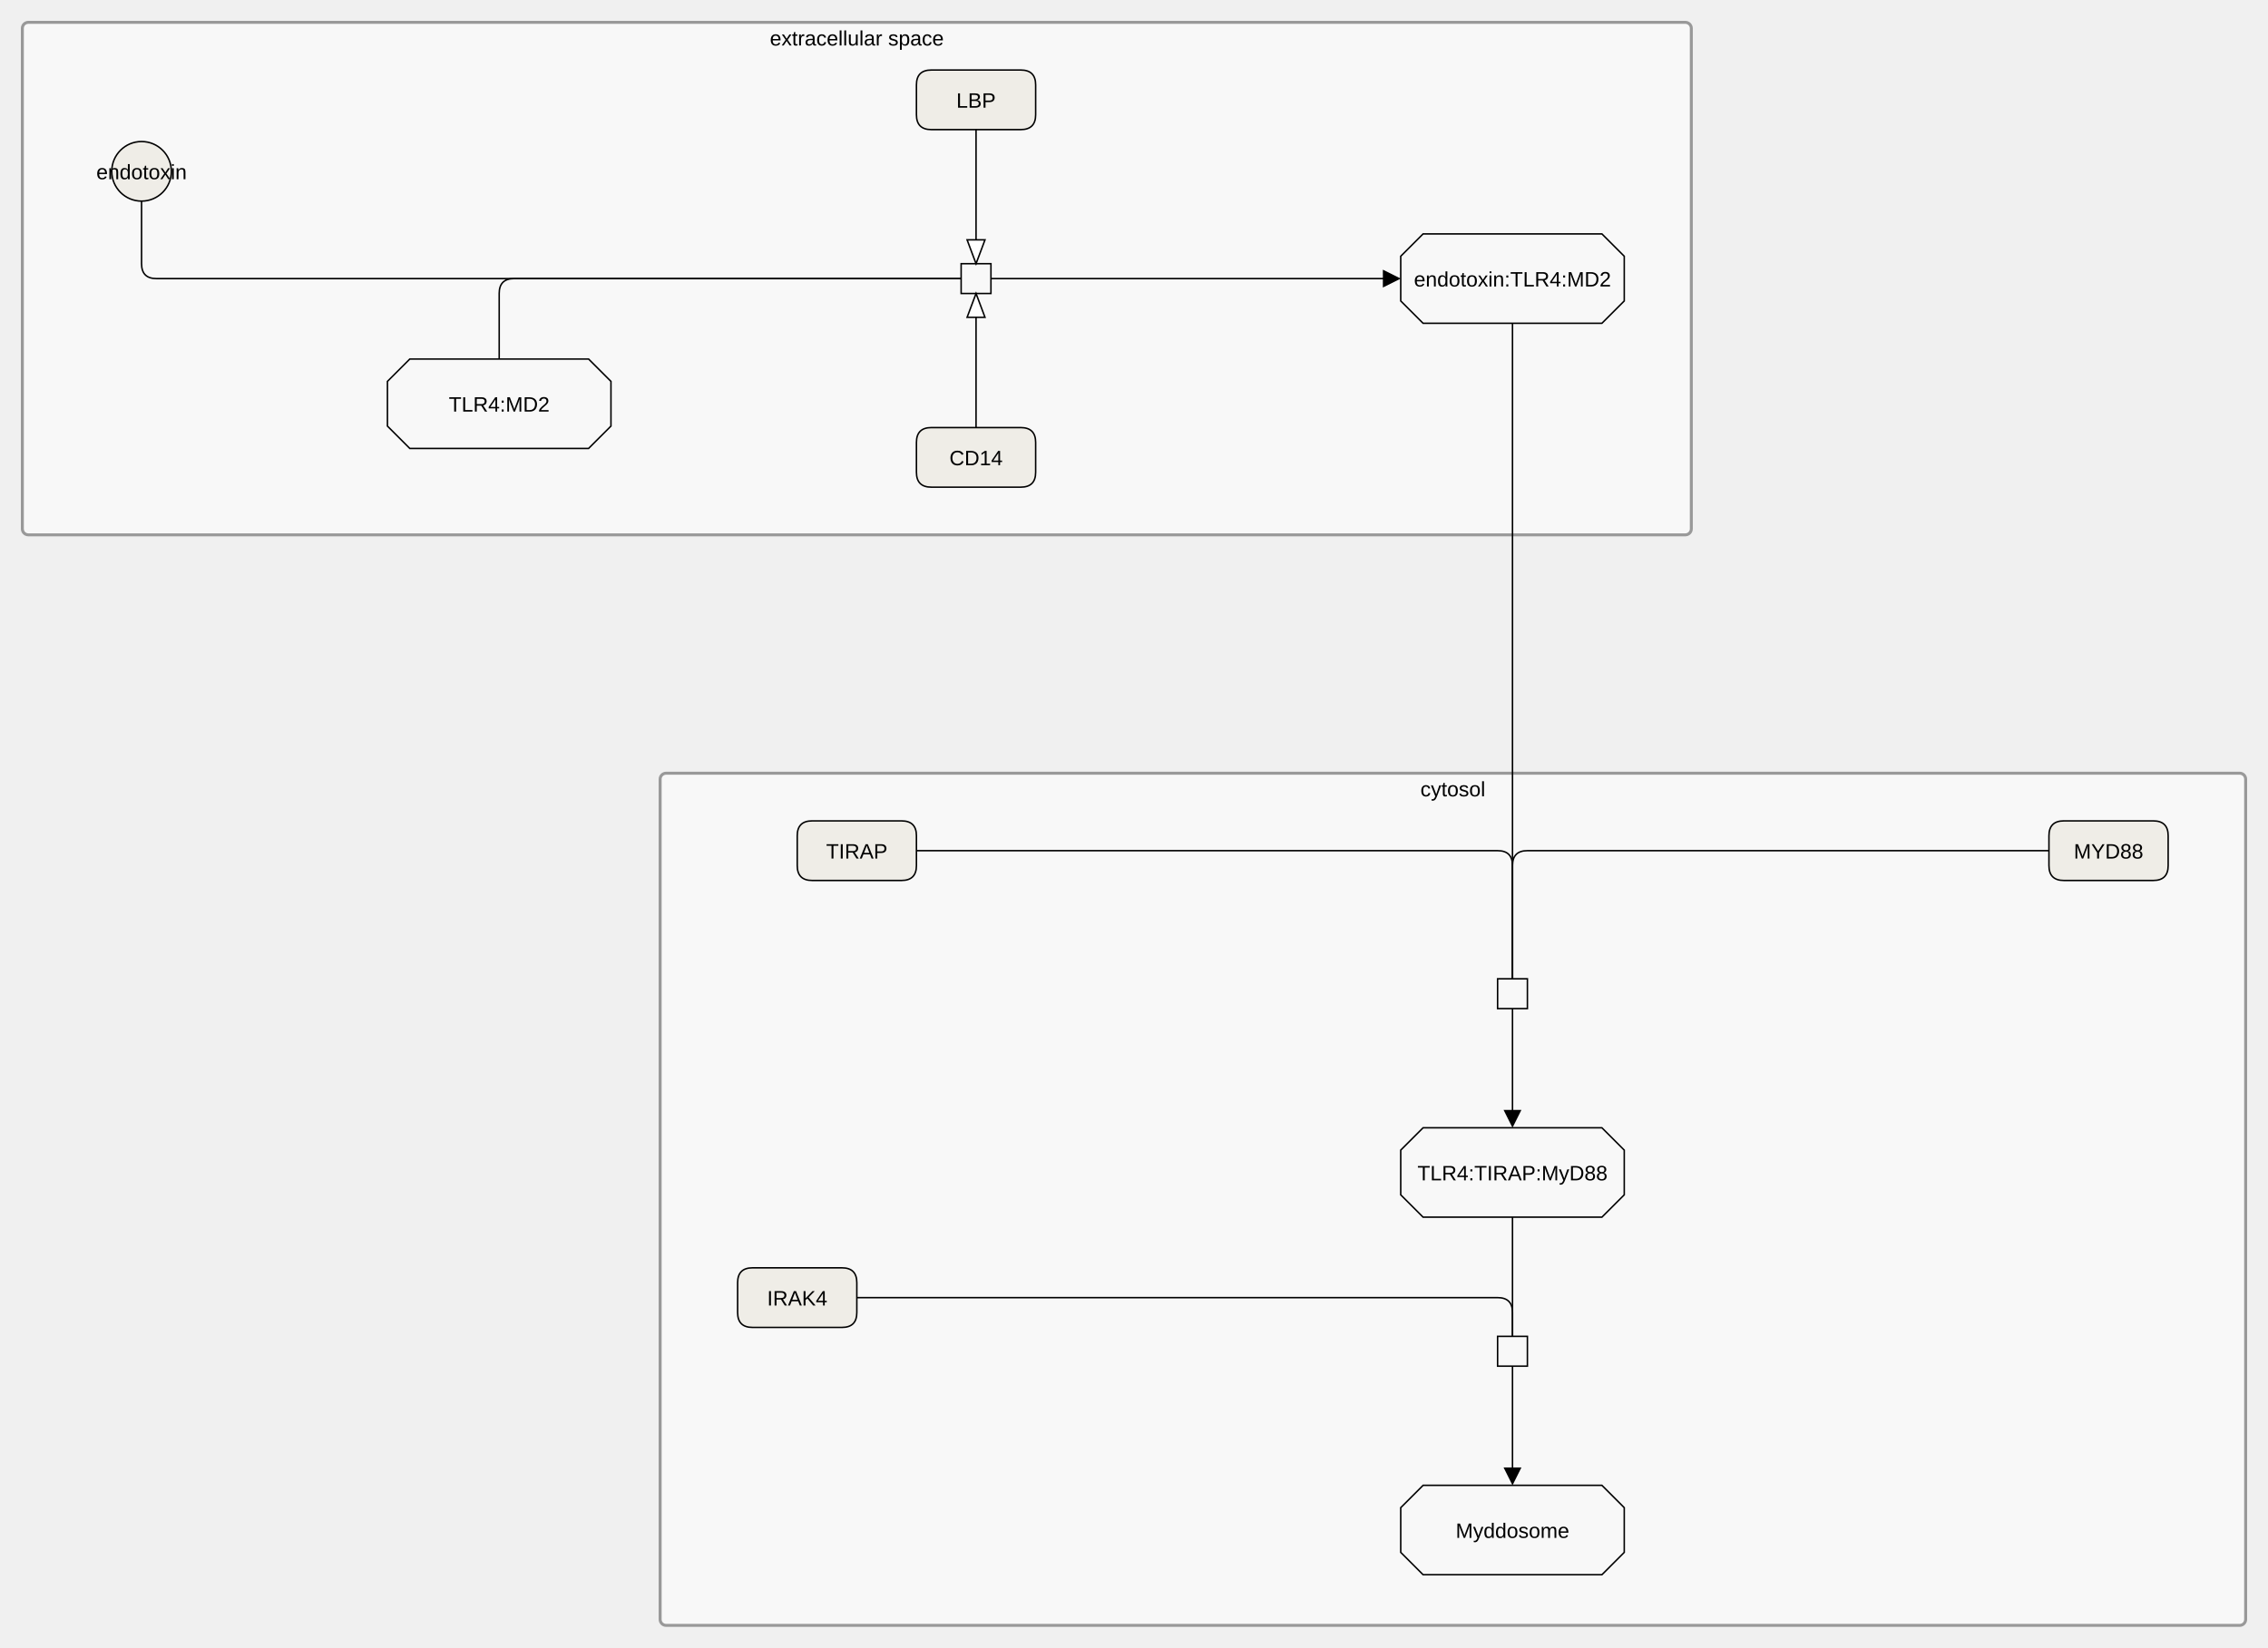
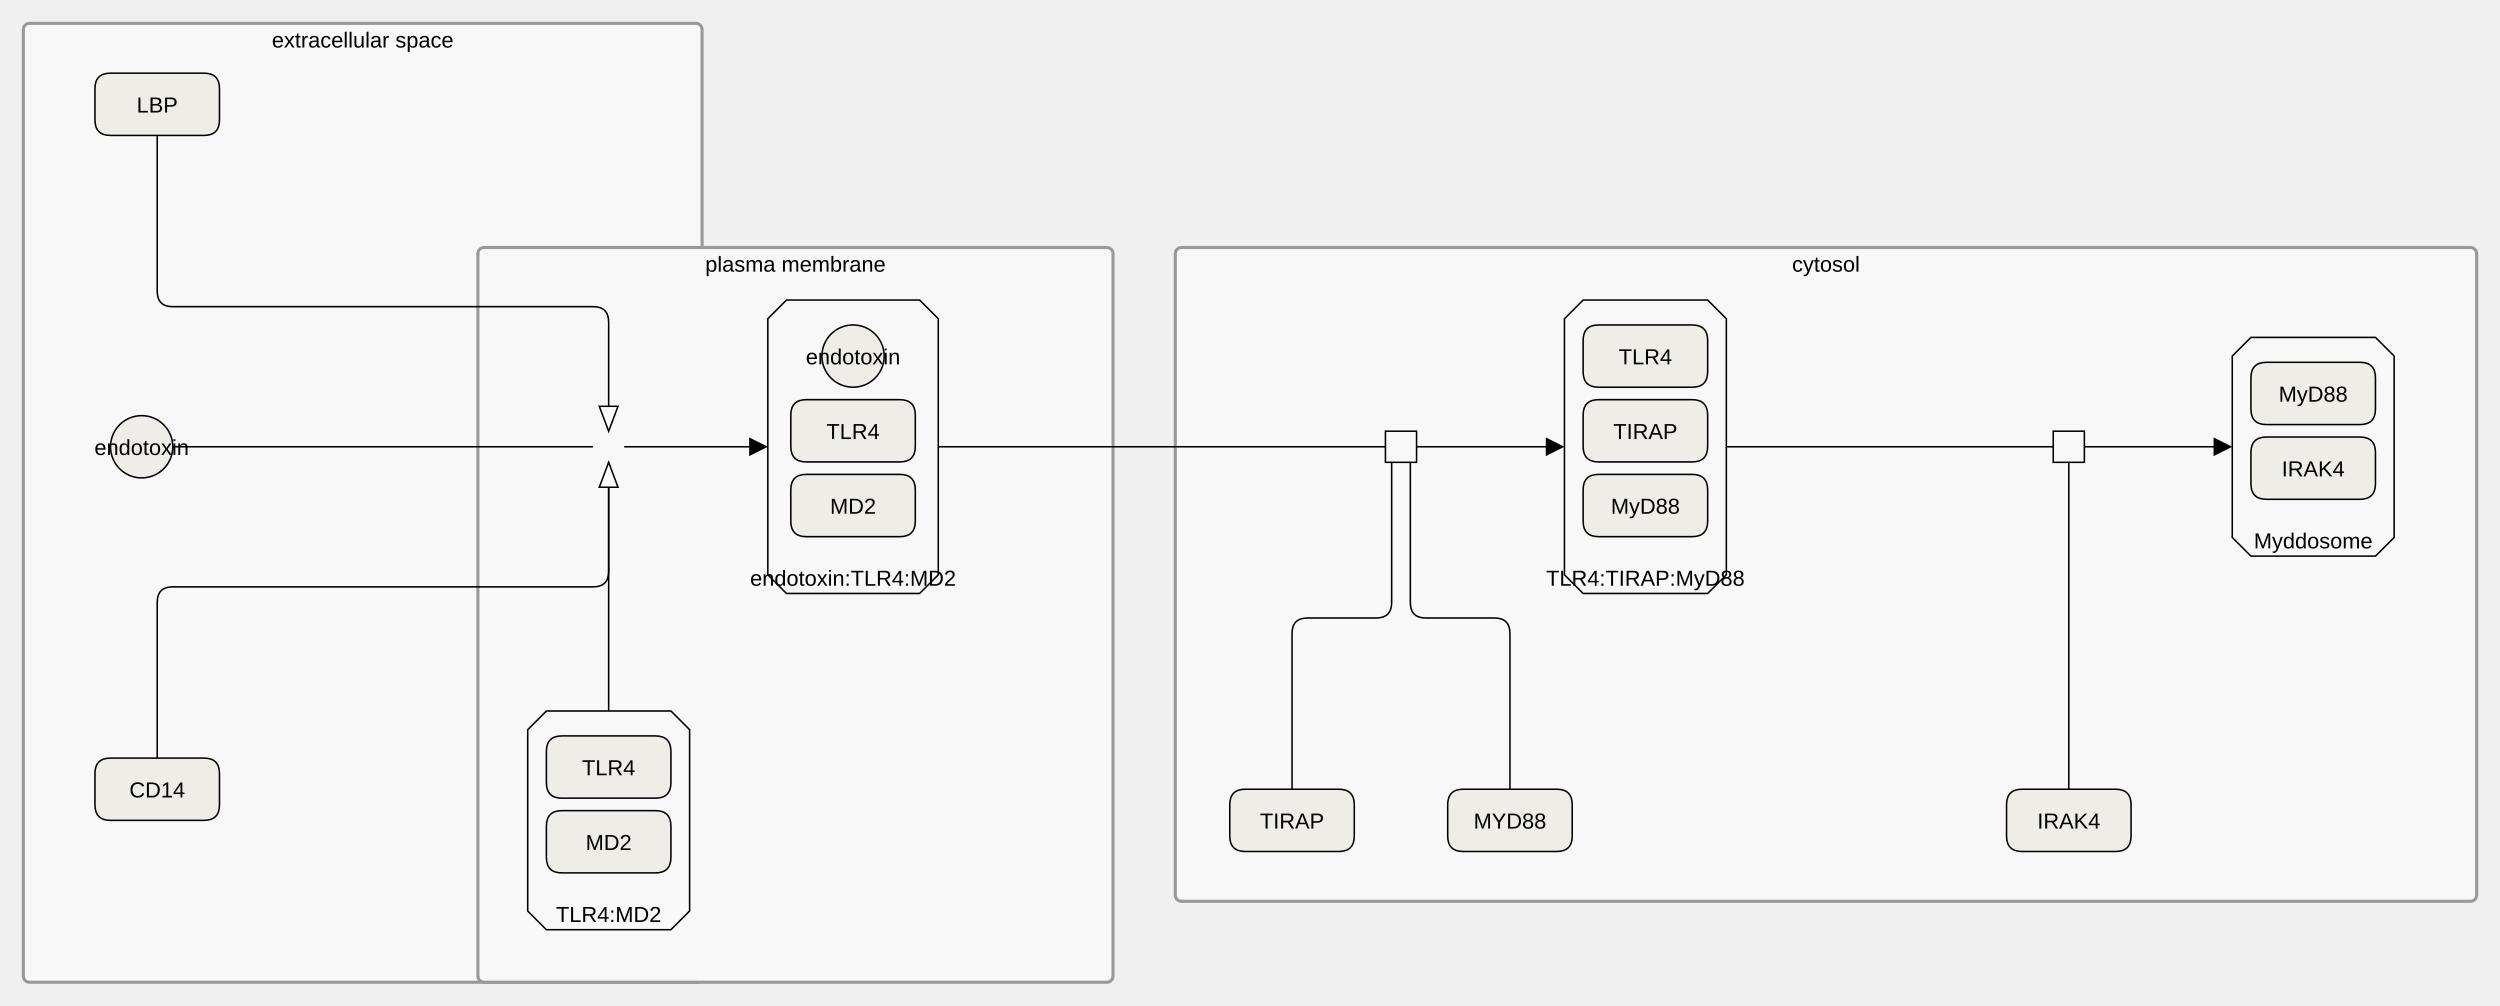
- <svg xmlns="http://www.w3.org/2000/svg" width="1522" height="1106" viewBox="0 0 1522 1106" stroke-linecap="butt" stroke-miterlimit="10">
-   <g transform="translate(-505,187)">
-     <path d="M520 -168 C520 -170.209 521.791 -172 524 -172 L1636 -172 C1638.209 -172 1640 -170.209 1640 -168 L1640 168 C1640 170.209 1638.209 172 1636 172 L524 172 C521.791 172 520 170.209 520 168 Z" fill="#F8F8F8" stroke="none" />
-     <path d="M520 -168 C520 -170.209 521.791 -172 524 -172 L1636 -172 C1638.209 -172 1640 -170.209 1640 -168 L1640 168 C1640 170.209 1638.209 172 1636 172 L524 172 C521.791 172 520 170.209 520 168 Z" fill="none" stroke="#999999" stroke-width="2" />
-     <text x="1080" y="-156.459" text-anchor="middle" font-family="'Dialog', Arial, Helvetica, sans-serif" font-size="14" fill="#000000" stroke="none" xml:space="preserve">extracellular space</text>
-     <path d="M580 -72 C580 -83.046 588.954 -92 600 -92 L600 -92 C611.046 -92 620 -83.046 620 -72 L620 -72 C620 -60.954 611.046 -52 600 -52 L600 -52 C588.954 -52 580 -60.954 580 -72 Z" fill="#EFEDE7" stroke="none" />
-     <path d="M580 -72 C580 -83.046 588.954 -92 600 -92 L600 -92 C611.046 -92 620 -83.046 620 -72 L620 -72 C620 -60.954 611.046 -52 600 -52 L600 -52 C588.954 -52 580 -60.954 580 -72 Z" fill="none" stroke="#000000" />
-     <text x="600" y="-66.709" text-anchor="middle" font-family="'Dialog', Arial, Helvetica, sans-serif" font-size="14" fill="#000000" stroke="none" xml:space="preserve">endotoxin</text>
-     <path d="M1120 -130 Q1120 -140 1130 -140 L1190 -140 Q1200 -140 1200 -130 L1200 -110 Q1200 -100 1190 -100 L1130 -100 Q1120 -100 1120 -110 Z" fill="#EFEDE7" stroke="none" />
-     <path d="M1120 -130 Q1120 -140 1130 -140 L1190 -140 Q1200 -140 1200 -130 L1200 -110 Q1200 -100 1190 -100 L1130 -100 Q1120 -100 1120 -110 Z" fill="none" stroke="#000000" />
-     <text x="1160" y="-114.709" text-anchor="middle" font-family="'Dialog', Arial, Helvetica, sans-serif" font-size="14" fill="#000000" stroke="none" xml:space="preserve">LBP</text>
-     <path d="M1120 110 Q1120 100 1130 100 L1190 100 Q1200 100 1200 110 L1200 130 Q1200 140 1190 140 L1130 140 Q1120 140 1120 130 Z" fill="#EFEDE7" stroke="none" />
-     <path d="M1120 110 Q1120 100 1130 100 L1190 100 Q1200 100 1200 110 L1200 130 Q1200 140 1190 140 L1130 140 Q1120 140 1120 130 Z" fill="none" stroke="#000000" />
-     <text x="1160" y="125.291" text-anchor="middle" font-family="'Dialog', Arial, Helvetica, sans-serif" font-size="14" fill="#000000" stroke="none" xml:space="preserve">CD14</text>
-     <path d="M780 54 L900 54 L915 69 L915 99 L900 114 L780 114 L765 99 L765 69 Z" fill="none" stroke="#000000" />
-     <text x="840" y="89.291" text-anchor="middle" font-family="'Dialog', Arial, Helvetica, sans-serif" font-size="14" fill="#000000" stroke="none" xml:space="preserve">TLR4:MD2</text>
-     <path d="M1460 -30 L1580 -30 L1595 -15 L1595 15 L1580 30 L1460 30 L1445 15 L1445 -15 Z" fill="none" stroke="#000000" />
-     <text x="1520" y="5.291" text-anchor="middle" font-family="'Dialog', Arial, Helvetica, sans-serif" font-size="14" fill="#000000" stroke="none" xml:space="preserve">endotoxin:TLR4:MD2</text>
-     <path d="M1150 -10 L1170 -10 L1170 10 L1150 10 Z" fill="none" stroke="#000000" />
-     <path d="M948 336 C948 333.791 949.791 332 952 332 L2008 332 C2010.209 332 2012 333.791 2012 336 L2012 900 C2012 902.209 2010.209 904 2008 904 L952 904 C949.791 904 948 902.209 948 900 Z" fill="#F8F8F8" stroke="none" />
-     <path d="M948 336 C948 333.791 949.791 332 952 332 L2008 332 C2010.209 332 2012 333.791 2012 336 L2012 900 C2012 902.209 2010.209 904 2008 904 L952 904 C949.791 904 948 902.209 948 900 Z" fill="none" stroke="#999999" stroke-width="2" />
-     <text x="1480" y="347.541" text-anchor="middle" font-family="'Dialog', Arial, Helvetica, sans-serif" font-size="14" fill="#000000" stroke="none" xml:space="preserve">cytosol</text>
-     <path d="M1040 374 Q1040 364 1050 364 L1110 364 Q1120 364 1120 374 L1120 394 Q1120 404 1110 404 L1050 404 Q1040 404 1040 394 Z" fill="#EFEDE7" stroke="none" />
-     <path d="M1040 374 Q1040 364 1050 364 L1110 364 Q1120 364 1120 374 L1120 394 Q1120 404 1110 404 L1050 404 Q1040 404 1040 394 Z" fill="none" stroke="#000000" />
-     <text x="1080" y="389.291" text-anchor="middle" font-family="'Dialog', Arial, Helvetica, sans-serif" font-size="14" fill="#000000" stroke="none" xml:space="preserve">TIRAP</text>
-     <path d="M1880 374 Q1880 364 1890 364 L1950 364 Q1960 364 1960 374 L1960 394 Q1960 404 1950 404 L1890 404 Q1880 404 1880 394 Z" fill="#EFEDE7" stroke="none" />
-     <path d="M1880 374 Q1880 364 1890 364 L1950 364 Q1960 364 1960 374 L1960 394 Q1960 404 1950 404 L1890 404 Q1880 404 1880 394 Z" fill="none" stroke="#000000" />
-     <text x="1920" y="389.291" text-anchor="middle" font-family="'Dialog', Arial, Helvetica, sans-serif" font-size="14" fill="#000000" stroke="none" xml:space="preserve">MYD88</text>
-     <path d="M1460 570 L1580 570 L1595 585 L1595 615 L1580 630 L1460 630 L1445 615 L1445 585 Z" fill="none" stroke="#000000" />
-     <text x="1520" y="605.291" text-anchor="middle" font-family="'Dialog', Arial, Helvetica, sans-serif" font-size="14" fill="#000000" stroke="none" xml:space="preserve">TLR4:TIRAP:MyD88</text>
-     <path d="M1000 674 Q1000 664 1010 664 L1070 664 Q1080 664 1080 674 L1080 694 Q1080 704 1070 704 L1010 704 Q1000 704 1000 694 Z" fill="#EFEDE7" stroke="none" />
-     <path d="M1000 674 Q1000 664 1010 664 L1070 664 Q1080 664 1080 674 L1080 694 Q1080 704 1070 704 L1010 704 Q1000 704 1000 694 Z" fill="none" stroke="#000000" />
-     <text x="1040" y="689.291" text-anchor="middle" font-family="'Dialog', Arial, Helvetica, sans-serif" font-size="14" fill="#000000" stroke="none" xml:space="preserve">IRAK4</text>
-     <path d="M1460 810 L1580 810 L1595 825 L1595 855 L1580 870 L1460 870 L1445 855 L1445 825 Z" fill="none" stroke="#000000" />
-     <text x="1520" y="845.291" text-anchor="middle" font-family="'Dialog', Arial, Helvetica, sans-serif" font-size="14" fill="#000000" stroke="none" xml:space="preserve">Myddosome</text>
-     <path d="M1510 470 L1530 470 L1530 490 L1510 490 Z" fill="none" stroke="#000000" />
-     <path d="M1510 710 L1530 710 L1530 730 L1510 730 Z" fill="none" stroke="#000000" />
-     <path d="M600 -52 L600 -10 Q600 0 610 0 L1150 0" fill="none" stroke="#000000" />
-     <path d="M840 54 L840 10 Q840 0 850 0 L1150 0" fill="none" stroke="#000000" />
-     <path d="M1170 0 L1434 0" fill="none" stroke="#000000" />
-     <path d="M1445 0 L1433 6 L1433 -6 Z" fill="#000000" stroke="none" />
-     <path d="M1160 -100 L1160 -25" fill="none" stroke="#000000" />
-     <path d="M1160 -10 L1154 -26 L1166 -26 Z" fill="white" stroke="#000000" />
-     <path d="M1160 100 L1160 25" fill="none" stroke="#000000" />
-     <path d="M1160 10 L1166 26 L1154 26 Z" fill="white" stroke="#000000" />
-     <path d="M1520 30 L1520 470" fill="none" stroke="#000000" />
-     <path d="M1120 384 L1510 384 Q1520 384 1520 394 L1520 470" fill="none" stroke="#000000" />
-     <path d="M1880 384 L1530 384 Q1520 384 1520 394 L1520 470" fill="none" stroke="#000000" />
-     <path d="M1520 490 L1520 559" fill="none" stroke="#000000" />
-     <path d="M1520 570 L1514 558 L1526 558 Z" fill="#000000" stroke="none" />
-     <path d="M1520 630 L1520 710" fill="none" stroke="#000000" />
-     <path d="M1080 684 L1510 684 Q1520 684 1520 694 L1520 710" fill="none" stroke="#000000" />
-     <path d="M1520 730 L1520 799" fill="none" stroke="#000000" />
-     <path d="M1520 810 L1514 798 L1526 798 Z" fill="#000000" stroke="none" />
+ <svg xmlns="http://www.w3.org/2000/svg" width="1606" height="646" viewBox="0 0 1606 646" stroke-linecap="butt" stroke-miterlimit="10">
+   <g transform="translate(-49,-153)">
+     <path d="M64 172 C64 169.791 65.791 168 68 168 L496 168 C498.209 168 500 169.791 500 172 L500 780 C500 782.209 498.209 784 496 784 L68 784 C65.791 784 64 782.209 64 780 Z" fill="#F8F8F8" stroke="none" />
+     <path d="M64 172 C64 169.791 65.791 168 68 168 L496 168 C498.209 168 500 169.791 500 172 L500 780 C500 782.209 498.209 784 496 784 L68 784 C65.791 784 64 782.209 64 780 Z" fill="none" stroke="#999999" stroke-width="2" />
+     <text x="282" y="183.541" text-anchor="middle" font-family="'Dialog', Arial, Helvetica, sans-serif" font-size="14" fill="#000000" stroke="none" xml:space="preserve">extracellular space</text>
+     <path d="M120 440 C120 428.954 128.954 420 140 420 L140 420 C151.046 420 160 428.954 160 440 L160 440 C160 451.046 151.046 460 140 460 L140 460 C128.954 460 120 451.046 120 440 Z" fill="#EFEDE7" stroke="none" />
+     <path d="M120 440 C120 428.954 128.954 420 140 420 L140 420 C151.046 420 160 428.954 160 440 L160 440 C160 451.046 151.046 460 140 460 L140 460 C128.954 460 120 451.046 120 440 Z" fill="none" stroke="#000000" />
+     <text x="140" y="445.291" text-anchor="middle" font-family="'Dialog', Arial, Helvetica, sans-serif" font-size="14" fill="#000000" stroke="none" xml:space="preserve">endotoxin</text>
+     <path d="M110 210 Q110 200 120 200 L180 200 Q190 200 190 210 L190 230 Q190 240 180 240 L120 240 Q110 240 110 230 Z" fill="#EFEDE7" stroke="none" />
+     <path d="M110 210 Q110 200 120 200 L180 200 Q190 200 190 210 L190 230 Q190 240 180 240 L120 240 Q110 240 110 230 Z" fill="none" stroke="#000000" />
+     <text x="150" y="225.291" text-anchor="middle" font-family="'Dialog', Arial, Helvetica, sans-serif" font-size="14" fill="#000000" stroke="none" xml:space="preserve">LBP</text>
+     <path d="M110 650 Q110 640 120 640 L180 640 Q190 640 190 650 L190 670 Q190 680 180 680 L120 680 Q110 680 110 670 Z" fill="#EFEDE7" stroke="none" />
+     <path d="M110 650 Q110 640 120 640 L180 640 Q190 640 190 650 L190 670 Q190 680 180 680 L120 680 Q110 680 110 670 Z" fill="none" stroke="#000000" />
+     <text x="150" y="665.291" text-anchor="middle" font-family="'Dialog', Arial, Helvetica, sans-serif" font-size="14" fill="#000000" stroke="none" xml:space="preserve">CD14</text>
+     <path d="M430 430 L450 430 L450 450 L430 450 Z" fill="none" stroke="#000000" />
+     <path d="M356 316 C356 313.791 357.791 312 360 312 L760 312 C762.209 312 764 313.791 764 316 L764 780 C764 782.209 762.209 784 760 784 L360 784 C357.791 784 356 782.209 356 780 Z" fill="#F8F8F8" stroke="none" />
+     <path d="M356 316 C356 313.791 357.791 312 360 312 L760 312 C762.209 312 764 313.791 764 316 L764 780 C764 782.209 762.209 784 760 784 L360 784 C357.791 784 356 782.209 356 780 Z" fill="none" stroke="#999999" stroke-width="2" />
+     <text x="560" y="327.541" text-anchor="middle" font-family="'Dialog', Arial, Helvetica, sans-serif" font-size="14" fill="#000000" stroke="none" xml:space="preserve">plasma membrane</text>
+     <path d="M400 609.75 L480 609.75 L492 621.75 L492 738.25 L480 750.25 L400 750.25 L388 738.25 L388 621.75 Z" fill="none" stroke="#000000" />
+     <text x="440" y="745.291" text-anchor="middle" font-family="'Dialog', Arial, Helvetica, sans-serif" font-size="14" fill="#000000" stroke="none" xml:space="preserve">TLR4:MD2</text>
+     <path d="M400 635.75 Q400 625.75 410 625.75 L470 625.75 Q480 625.75 480 635.75 L480 655.75 Q480 665.75 470 665.75 L410 665.75 Q400 665.75 400 655.75 Z" fill="#EFEDE7" stroke="none" />
+     <path d="M400 635.75 Q400 625.75 410 625.75 L470 625.75 Q480 625.75 480 635.75 L480 655.75 Q480 665.75 470 665.75 L410 665.75 Q400 665.75 400 655.75 Z" fill="none" stroke="#000000" />
+     <text x="440" y="651.041" text-anchor="middle" font-family="'Dialog', Arial, Helvetica, sans-serif" font-size="14" fill="#000000" stroke="none" xml:space="preserve">TLR4</text>
+     <path d="M400 683.75 Q400 673.75 410 673.75 L470 673.75 Q480 673.75 480 683.75 L480 703.75 Q480 713.75 470 713.75 L410 713.75 Q400 713.75 400 703.75 Z" fill="#EFEDE7" stroke="none" />
+     <path d="M400 683.75 Q400 673.75 410 673.75 L470 673.75 Q480 673.75 480 683.75 L480 703.75 Q480 713.75 470 713.75 L410 713.75 Q400 713.75 400 703.75 Z" fill="none" stroke="#000000" />
+     <text x="440" y="699.041" text-anchor="middle" font-family="'Dialog', Arial, Helvetica, sans-serif" font-size="14" fill="#000000" stroke="none" xml:space="preserve">MD2</text>
+     <path d="M554.25 345.75 L639.75 345.75 L651.75 357.75 L651.75 522.25 L639.75 534.25 L554.25 534.25 L542.25 522.25 L542.25 357.75 Z" fill="none" stroke="#000000" />
+     <text x="597" y="529.291" text-anchor="middle" font-family="'Dialog', Arial, Helvetica, sans-serif" font-size="14" fill="#000000" stroke="none" xml:space="preserve">endotoxin:TLR4:MD2</text>
+     <path d="M577 381.75 C577 370.704 585.954 361.75 597 361.75 L597 361.75 C608.046 361.75 617 370.704 617 381.75 L617 381.75 C617 392.796 608.046 401.75 597 401.75 L597 401.75 C585.954 401.75 577 392.796 577 381.75 Z" fill="#EFEDE7" stroke="none" />
+     <path d="M577 381.75 C577 370.704 585.954 361.75 597 361.75 L597 361.75 C608.046 361.75 617 370.704 617 381.75 L617 381.75 C617 392.796 608.046 401.75 597 401.75 L597 401.75 C585.954 401.75 577 392.796 577 381.75 Z" fill="none" stroke="#000000" />
+     <text x="597" y="387.041" text-anchor="middle" font-family="'Dialog', Arial, Helvetica, sans-serif" font-size="14" fill="#000000" stroke="none" xml:space="preserve">endotoxin</text>
+     <path d="M557 419.75 Q557 409.75 567 409.75 L627 409.75 Q637 409.75 637 419.75 L637 439.75 Q637 449.75 627 449.75 L567 449.75 Q557 449.75 557 439.75 Z" fill="#EFEDE7" stroke="none" />
+     <path d="M557 419.75 Q557 409.75 567 409.75 L627 409.75 Q637 409.75 637 419.75 L637 439.75 Q637 449.75 627 449.75 L567 449.75 Q557 449.75 557 439.75 Z" fill="none" stroke="#000000" />
+     <text x="597" y="435.041" text-anchor="middle" font-family="'Dialog', Arial, Helvetica, sans-serif" font-size="14" fill="#000000" stroke="none" xml:space="preserve">TLR4</text>
+     <path d="M557 467.75 Q557 457.75 567 457.75 L627 457.75 Q637 457.75 637 467.75 L637 487.75 Q637 497.75 627 497.75 L567 497.75 Q557 497.75 557 487.75 Z" fill="#EFEDE7" stroke="none" />
+     <path d="M557 467.75 Q557 457.75 567 457.75 L627 457.75 Q637 457.75 637 467.75 L637 487.75 Q637 497.75 627 497.75 L567 497.75 Q557 497.75 557 487.75 Z" fill="none" stroke="#000000" />
+     <text x="597" y="483.041" text-anchor="middle" font-family="'Dialog', Arial, Helvetica, sans-serif" font-size="14" fill="#000000" stroke="none" xml:space="preserve">MD2</text>
+     <path d="M804 316 C804 313.791 805.791 312 808 312 L1636 312 C1638.209 312 1640 313.791 1640 316 L1640 728 C1640 730.209 1638.209 732 1636 732 L808 732 C805.791 732 804 730.209 804 728 Z" fill="#F8F8F8" stroke="none" />
+     <path d="M804 316 C804 313.791 805.791 312 808 312 L1636 312 C1638.209 312 1640 313.791 1640 316 L1640 728 C1640 730.209 1638.209 732 1636 732 L808 732 C805.791 732 804 730.209 804 728 Z" fill="none" stroke="#999999" stroke-width="2" />
+     <text x="1222" y="327.541" text-anchor="middle" font-family="'Dialog', Arial, Helvetica, sans-serif" font-size="14" fill="#000000" stroke="none" xml:space="preserve">cytosol</text>
+     <path d="M839 670 Q839 660 849 660 L909 660 Q919 660 919 670 L919 690 Q919 700 909 700 L849 700 Q839 700 839 690 Z" fill="#EFEDE7" stroke="none" />
+     <path d="M839 670 Q839 660 849 660 L909 660 Q919 660 919 670 L919 690 Q919 700 909 700 L849 700 Q839 700 839 690 Z" fill="none" stroke="#000000" />
+     <text x="879" y="685.291" text-anchor="middle" font-family="'Dialog', Arial, Helvetica, sans-serif" font-size="14" fill="#000000" stroke="none" xml:space="preserve">TIRAP</text>
+     <path d="M979 670 Q979 660 989 660 L1049 660 Q1059 660 1059 670 L1059 690 Q1059 700 1049 700 L989 700 Q979 700 979 690 Z" fill="#EFEDE7" stroke="none" />
+     <path d="M979 670 Q979 660 989 660 L1049 660 Q1059 660 1059 670 L1059 690 Q1059 700 1049 700 L989 700 Q979 700 979 690 Z" fill="none" stroke="#000000" />
+     <text x="1019" y="685.291" text-anchor="middle" font-family="'Dialog', Arial, Helvetica, sans-serif" font-size="14" fill="#000000" stroke="none" xml:space="preserve">MYD88</text>
+     <path d="M1066 345.75 L1146 345.75 L1158 357.75 L1158 522.25 L1146 534.25 L1066 534.25 L1054 522.25 L1054 357.75 Z" fill="none" stroke="#000000" />
+     <text x="1106" y="529.291" text-anchor="middle" font-family="'Dialog', Arial, Helvetica, sans-serif" font-size="14" fill="#000000" stroke="none" xml:space="preserve">TLR4:TIRAP:MyD88</text>
+     <path d="M1066 371.75 Q1066 361.75 1076 361.75 L1136 361.75 Q1146 361.75 1146 371.75 L1146 391.75 Q1146 401.75 1136 401.75 L1076 401.75 Q1066 401.75 1066 391.75 Z" fill="#EFEDE7" stroke="none" />
+     <path d="M1066 371.75 Q1066 361.75 1076 361.75 L1136 361.75 Q1146 361.75 1146 371.75 L1146 391.75 Q1146 401.75 1136 401.75 L1076 401.75 Q1066 401.75 1066 391.75 Z" fill="none" stroke="#000000" />
+     <text x="1106" y="387.041" text-anchor="middle" font-family="'Dialog', Arial, Helvetica, sans-serif" font-size="14" fill="#000000" stroke="none" xml:space="preserve">TLR4</text>
+     <path d="M1066 419.75 Q1066 409.75 1076 409.75 L1136 409.75 Q1146 409.75 1146 419.75 L1146 439.75 Q1146 449.75 1136 449.75 L1076 449.75 Q1066 449.75 1066 439.75 Z" fill="#EFEDE7" stroke="none" />
+     <path d="M1066 419.75 Q1066 409.75 1076 409.75 L1136 409.75 Q1146 409.75 1146 419.75 L1146 439.75 Q1146 449.75 1136 449.75 L1076 449.75 Q1066 449.75 1066 439.75 Z" fill="none" stroke="#000000" />
+     <text x="1106" y="435.041" text-anchor="middle" font-family="'Dialog', Arial, Helvetica, sans-serif" font-size="14" fill="#000000" stroke="none" xml:space="preserve">TIRAP</text>
+     <path d="M1066 467.75 Q1066 457.75 1076 457.75 L1136 457.75 Q1146 457.75 1146 467.75 L1146 487.75 Q1146 497.75 1136 497.75 L1076 497.75 Q1066 497.75 1066 487.75 Z" fill="#EFEDE7" stroke="none" />
+     <path d="M1066 467.75 Q1066 457.75 1076 457.75 L1136 457.75 Q1146 457.75 1146 467.75 L1146 487.75 Q1146 497.75 1136 497.75 L1076 497.75 Q1066 497.75 1066 487.75 Z" fill="none" stroke="#000000" />
+     <text x="1106" y="483.041" text-anchor="middle" font-family="'Dialog', Arial, Helvetica, sans-serif" font-size="14" fill="#000000" stroke="none" xml:space="preserve">MyD88</text>
+     <path d="M1338 670 Q1338 660 1348 660 L1408 660 Q1418 660 1418 670 L1418 690 Q1418 700 1408 700 L1348 700 Q1338 700 1338 690 Z" fill="#EFEDE7" stroke="none" />
+     <path d="M1338 670 Q1338 660 1348 660 L1408 660 Q1418 660 1418 670 L1418 690 Q1418 700 1408 700 L1348 700 Q1338 700 1338 690 Z" fill="none" stroke="#000000" />
+     <text x="1378" y="685.291" text-anchor="middle" font-family="'Dialog', Arial, Helvetica, sans-serif" font-size="14" fill="#000000" stroke="none" xml:space="preserve">IRAK4</text>
+     <path d="M1495 369.75 L1575 369.75 L1587 381.75 L1587 498.25 L1575 510.25 L1495 510.25 L1483 498.25 L1483 381.75 Z" fill="none" stroke="#000000" />
+     <text x="1535" y="505.291" text-anchor="middle" font-family="'Dialog', Arial, Helvetica, sans-serif" font-size="14" fill="#000000" stroke="none" xml:space="preserve">Myddosome</text>
+     <path d="M1495 395.75 Q1495 385.75 1505 385.75 L1565 385.75 Q1575 385.75 1575 395.75 L1575 415.75 Q1575 425.75 1565 425.75 L1505 425.75 Q1495 425.75 1495 415.75 Z" fill="#EFEDE7" stroke="none" />
+     <path d="M1495 395.75 Q1495 385.75 1505 385.75 L1565 385.75 Q1575 385.75 1575 395.75 L1575 415.75 Q1575 425.75 1565 425.75 L1505 425.75 Q1495 425.75 1495 415.75 Z" fill="none" stroke="#000000" />
+     <text x="1535" y="411.041" text-anchor="middle" font-family="'Dialog', Arial, Helvetica, sans-serif" font-size="14" fill="#000000" stroke="none" xml:space="preserve">MyD88</text>
+     <path d="M1495 443.75 Q1495 433.75 1505 433.75 L1565 433.75 Q1575 433.75 1575 443.75 L1575 463.75 Q1575 473.75 1565 473.75 L1505 473.75 Q1495 473.75 1495 463.75 Z" fill="#EFEDE7" stroke="none" />
+     <path d="M1495 443.75 Q1495 433.75 1505 433.75 L1565 433.75 Q1575 433.75 1575 443.75 L1575 463.75 Q1575 473.75 1565 473.75 L1505 473.75 Q1495 473.75 1495 463.75 Z" fill="none" stroke="#000000" />
+     <text x="1535" y="459.041" text-anchor="middle" font-family="'Dialog', Arial, Helvetica, sans-serif" font-size="14" fill="#000000" stroke="none" xml:space="preserve">IRAK4</text>
+     <path d="M939 430 L959 430 L959 450 L939 450 Z" fill="none" stroke="#000000" />
+     <path d="M1368 430 L1388 430 L1388 450 L1368 450 Z" fill="none" stroke="#000000" />
+     <path d="M160 440 L430 440" fill="none" stroke="#000000" />
+     <path d="M440 609.75 L440 450" fill="none" stroke="#000000" />
+     <path d="M450 440 L531.25 440" fill="none" stroke="#000000" />
+     <path d="M542.25 440 L530.25 446 L530.25 434 Z" fill="#000000" stroke="none" />
+     <path d="M150 240 L150 340 Q150 350 160 350 L430 350 Q440 350 440 360 L440 415" fill="none" stroke="#000000" />
+     <path d="M440 430 L434 414 L446 414 Z" fill="white" stroke="#000000" />
+     <path d="M150 640 L150 540 Q150 530 160 530 L430 530 Q440 530 440 520 L440 465" fill="none" stroke="#000000" />
+     <path d="M440 450 L446 466 L434 466 Z" fill="white" stroke="#000000" />
+     <path d="M651.75 440 L939 440" fill="none" stroke="#000000" />
+     <path d="M879 660 L879 560 Q879 550 889 550 L933 550 Q943 550 943 540 L943 450" fill="none" stroke="#000000" />
+     <path d="M1019 660 L1019 560 Q1019 550 1009 550 L965 550 Q955 550 955 540 L955 450" fill="none" stroke="#000000" />
+     <path d="M959 440 L1043 440" fill="none" stroke="#000000" />
+     <path d="M1054 440 L1042 446 L1042 434 Z" fill="#000000" stroke="none" />
+     <path d="M1158 440 L1368 440" fill="none" stroke="#000000" />
+     <path d="M1378 660 L1378 450" fill="none" stroke="#000000" />
+     <path d="M1388 440 L1472 440" fill="none" stroke="#000000" />
+     <path d="M1483 440 L1471 446 L1471 434 Z" fill="#000000" stroke="none" />
  </g>
</svg>
